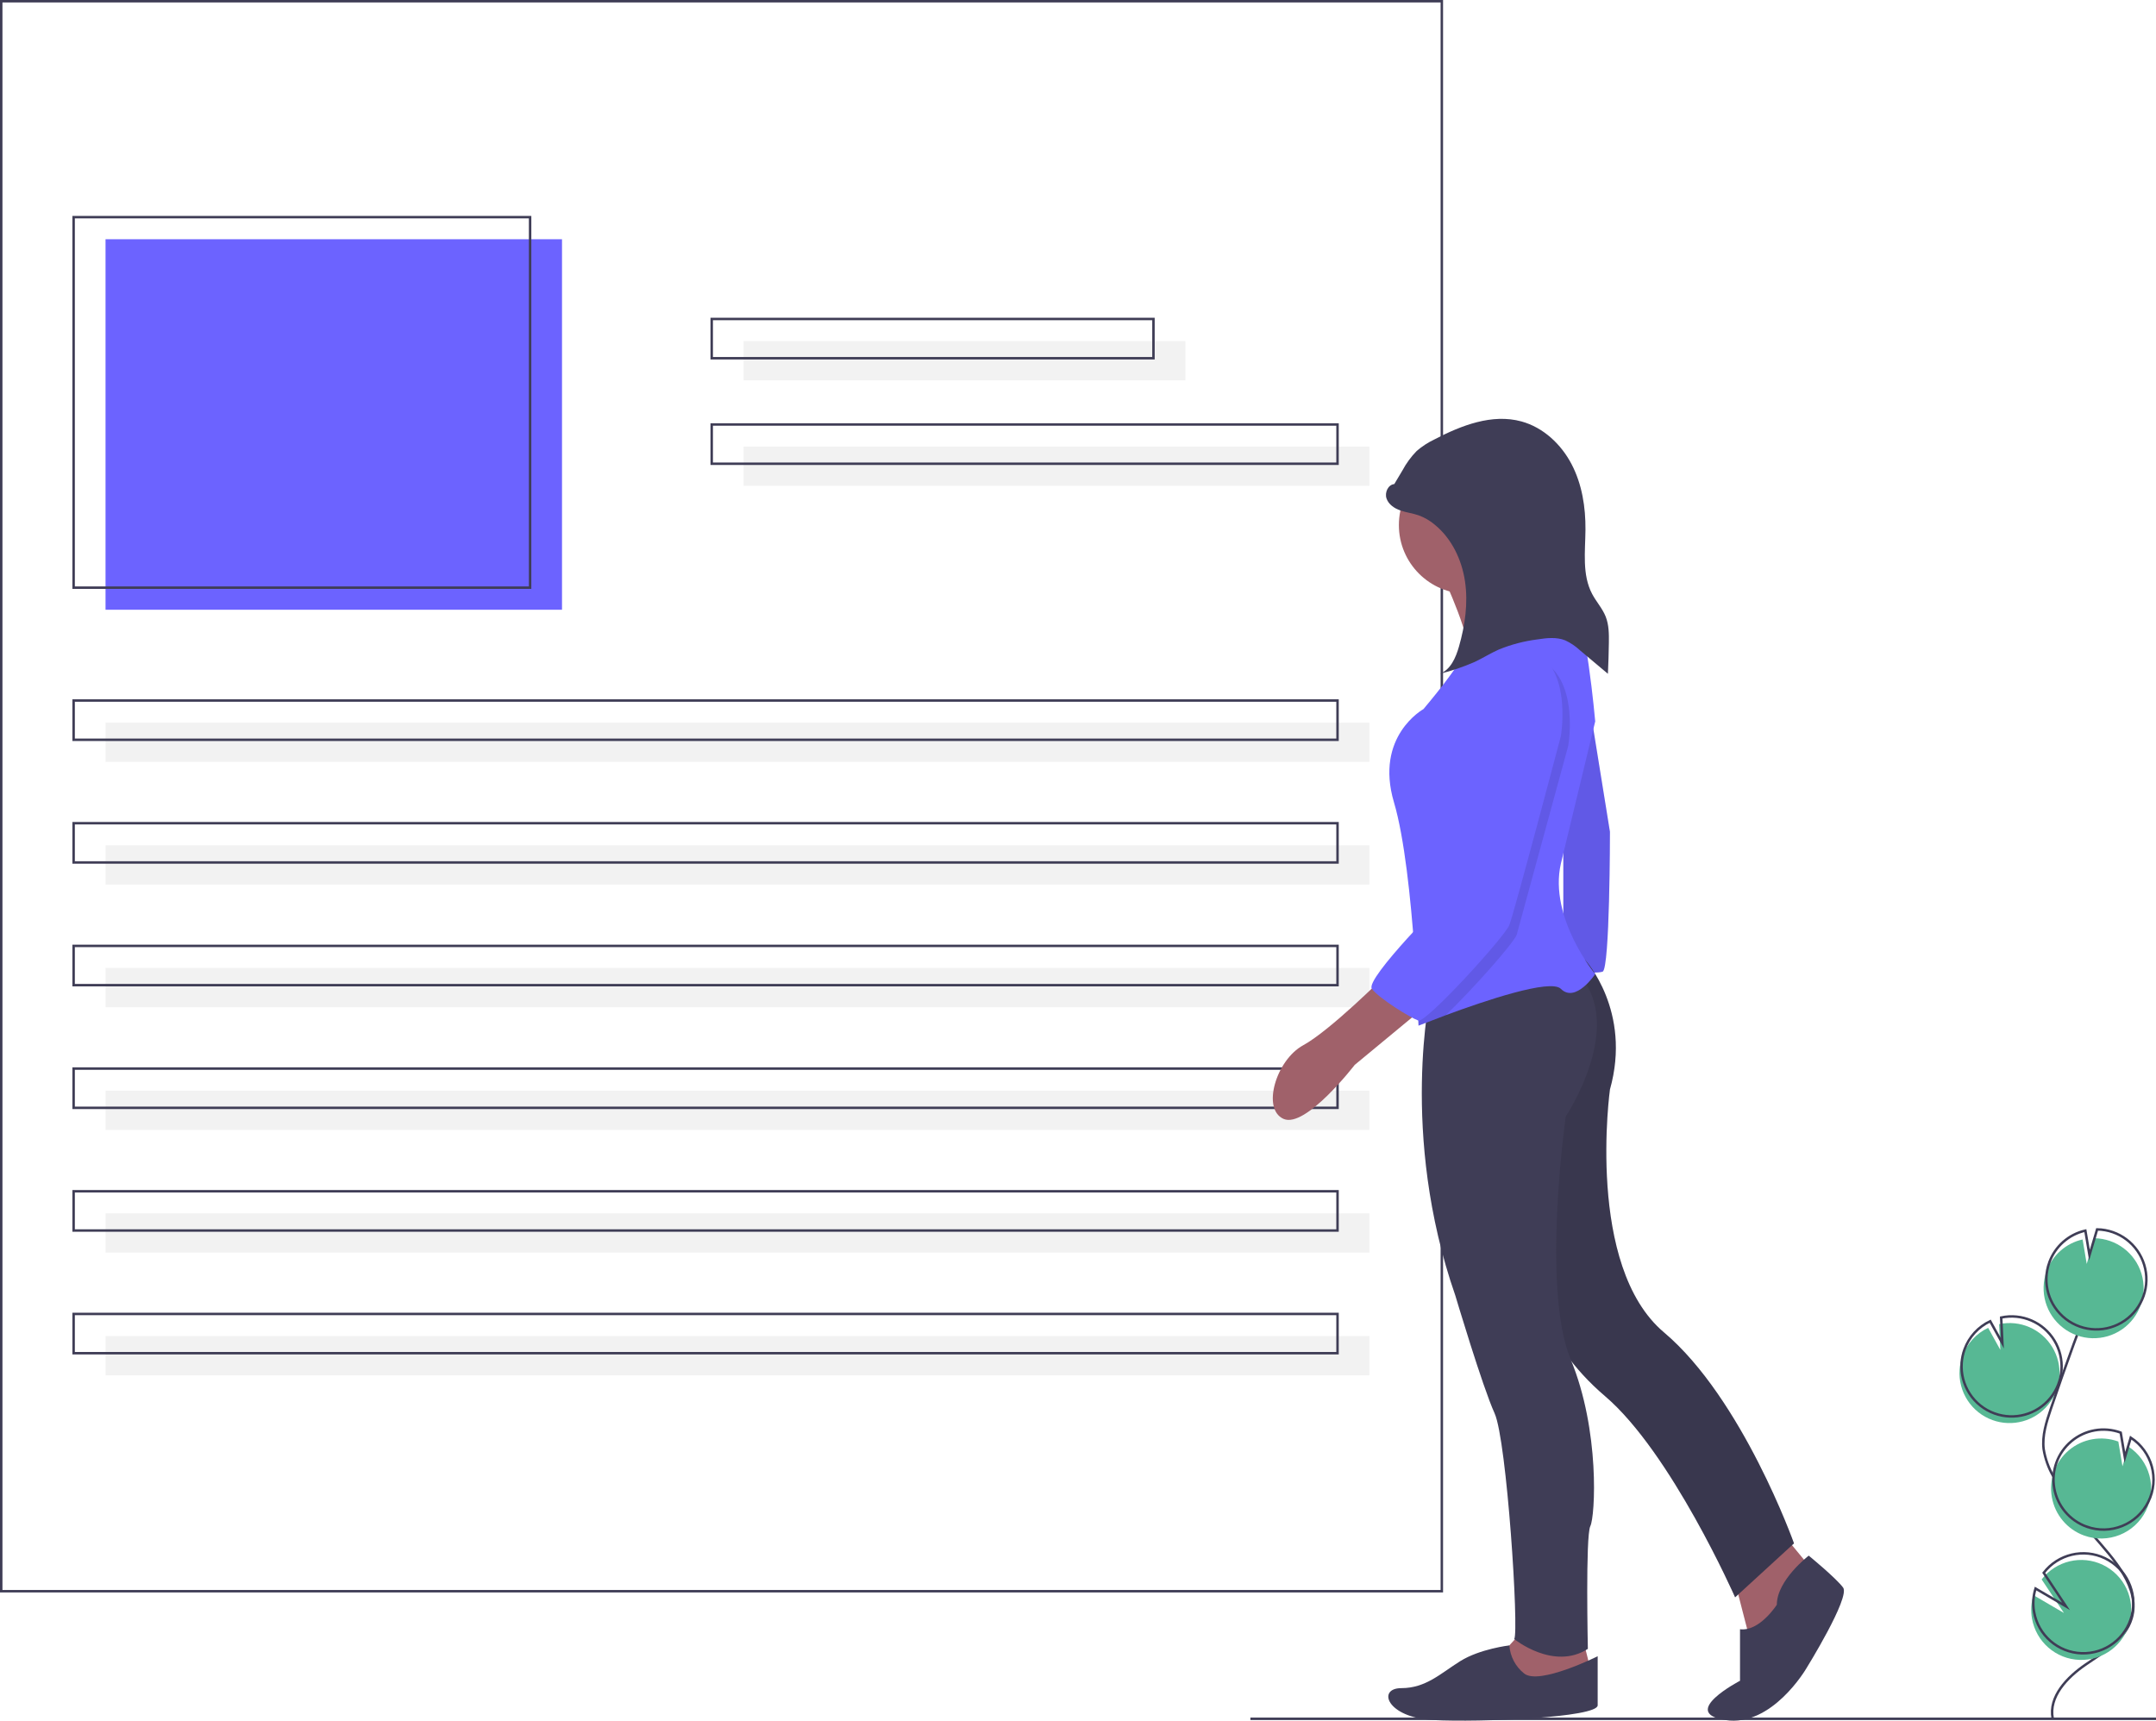
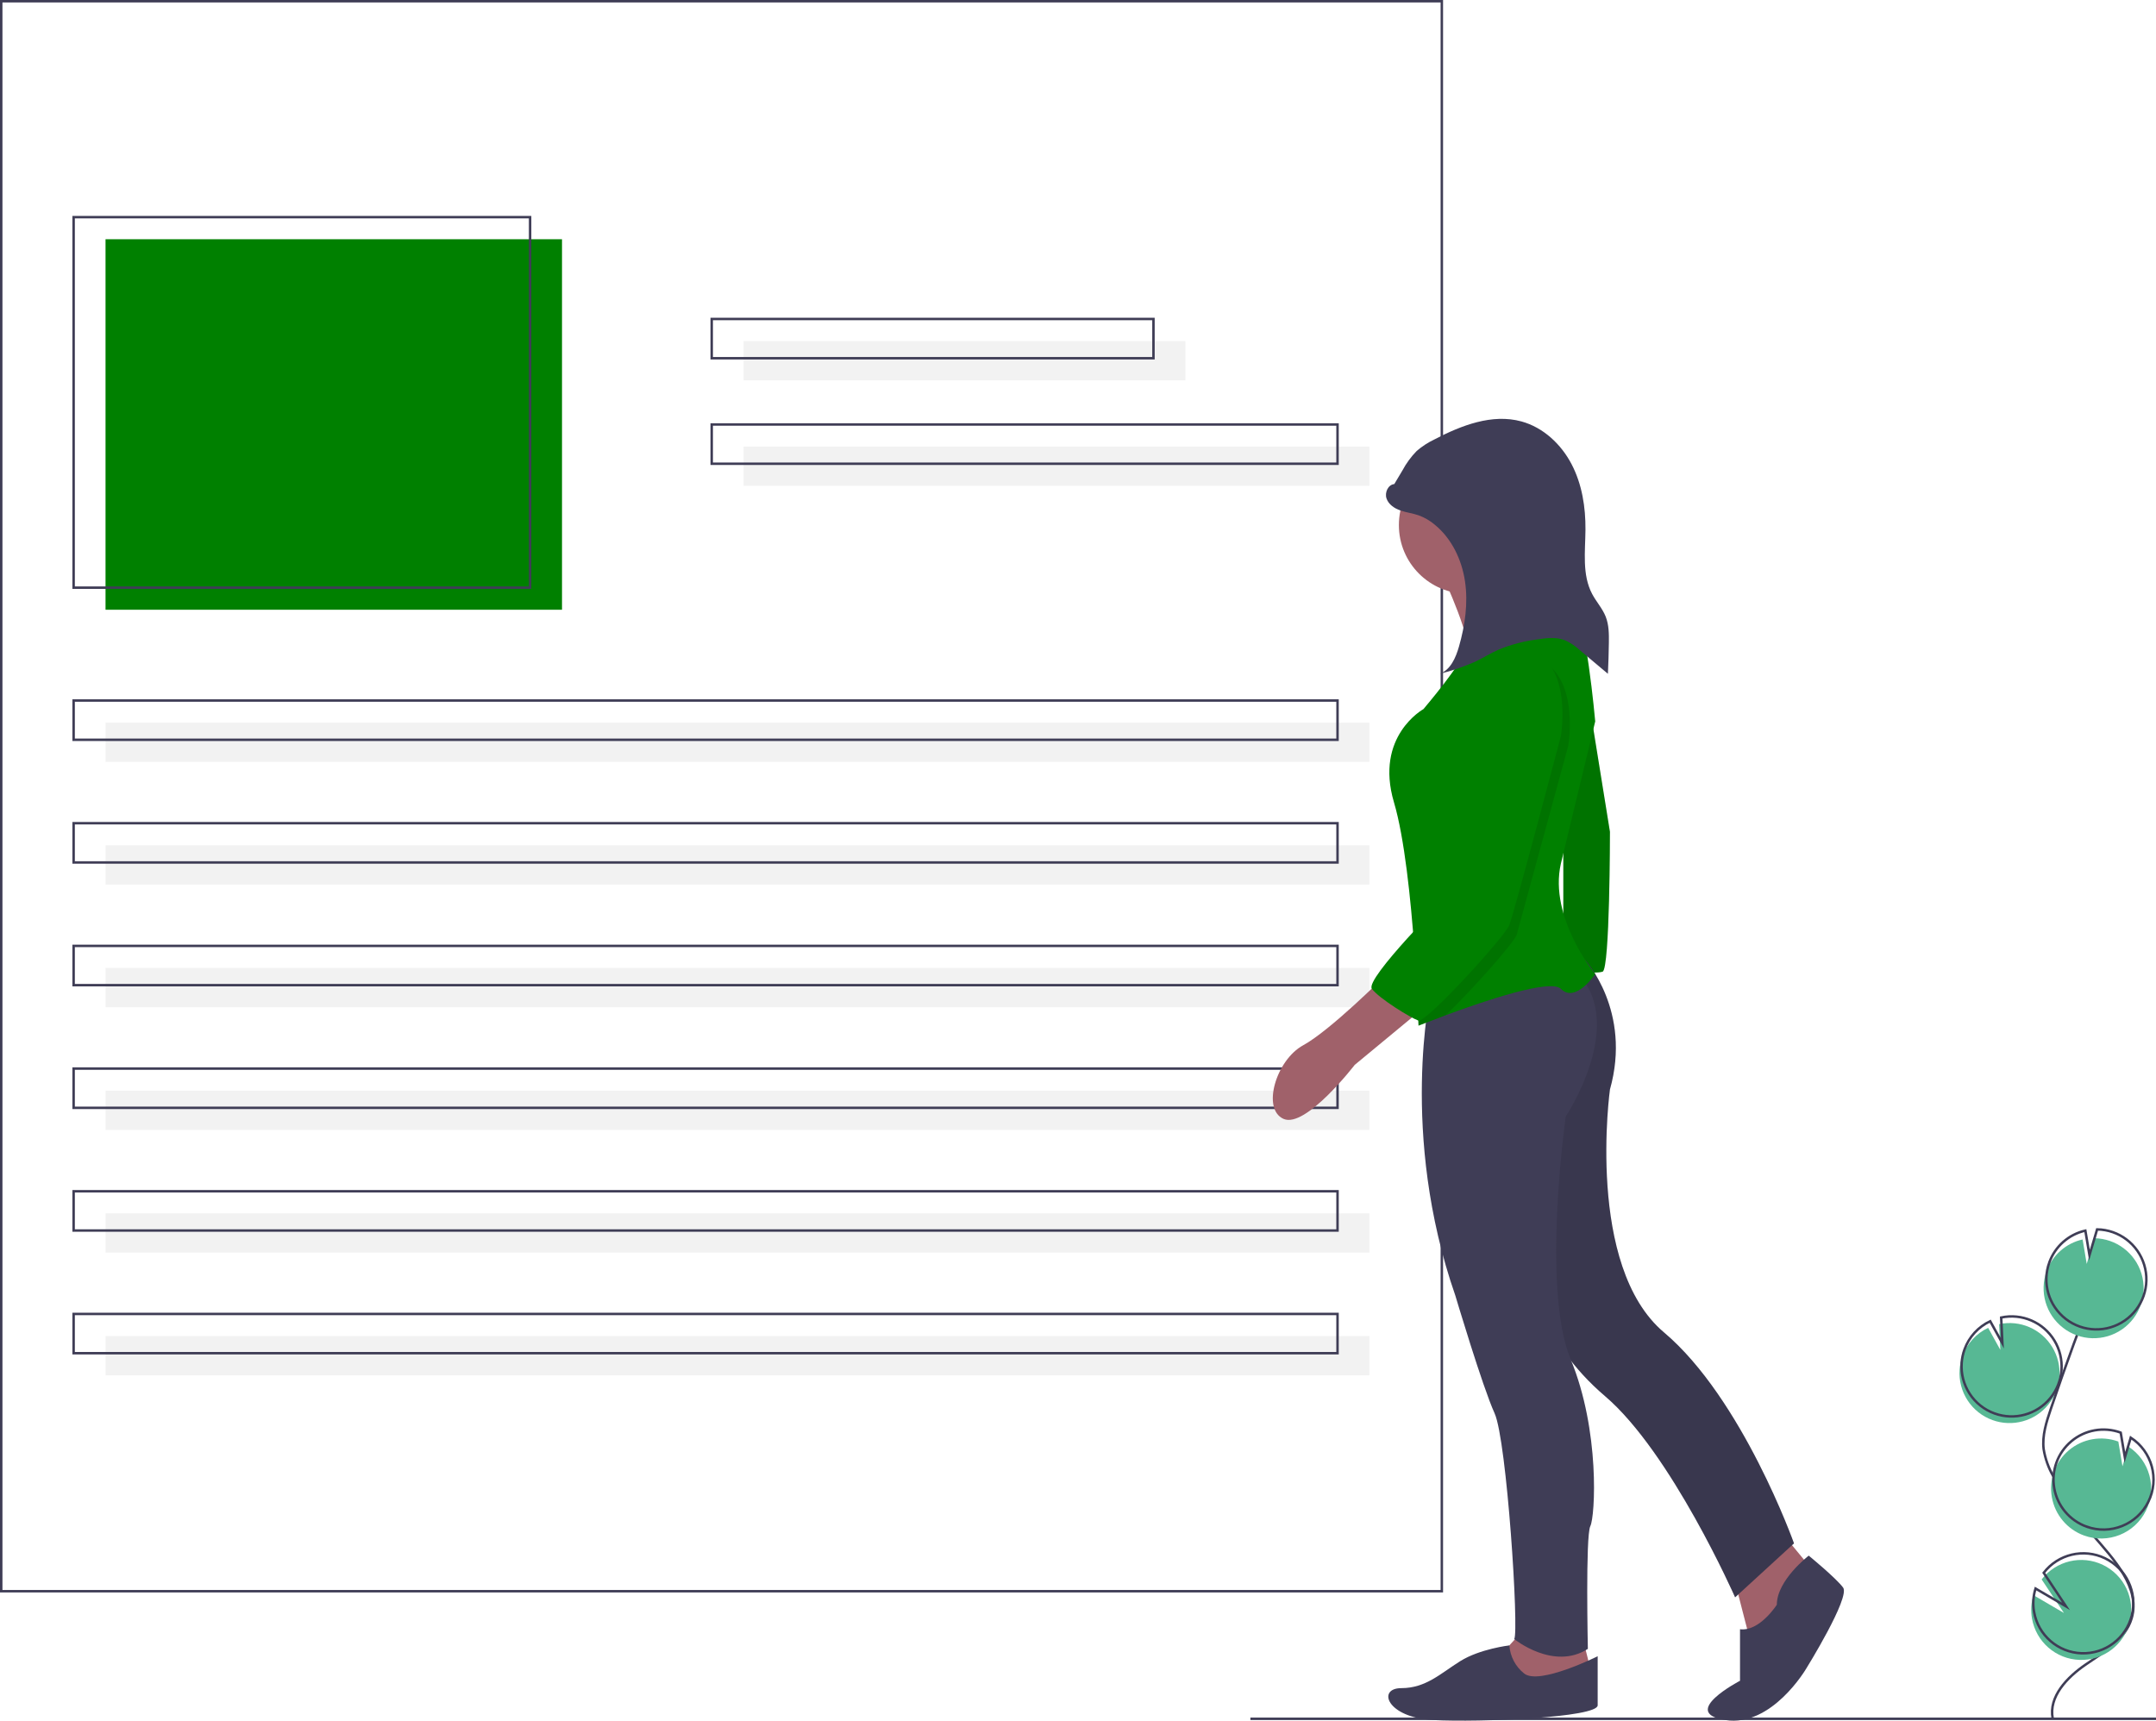
<svg xmlns="http://www.w3.org/2000/svg" xmlns:xlink="http://www.w3.org/1999/xlink" width="878.5" height="701.26">
-   <style>.B{fill:none}.C{stroke:#3f3d56}.D{stroke-miterlimit:10}.E{fill:#f2f2f2}.F{fill:#a0616a}.G{fill:#6c63ff}.H{fill:#57b894}.I{fill:#3f3d56}</style>
+   <style>.B{fill:none}.C{stroke:#3f3d56}.D{stroke-miterlimit:10}.E{fill:#f2f2f2}.F{fill:#a0616a}.G{fill:green}.H{fill:#57b894}.I{fill:#3f3d56}</style>
  <path d="M43 97.5h186v151H43z" class="G" />
  <path d="M43 294.5h515v16H43z" class="E" />
  <path d="M30 88.5h186v151H30z" class="B C D" />
  <path d="M303 139h180v16H303zm0 43h255v16H303z" class="E" />
  <path d="M290 130h180v16H290zm0 43h255v16H290zM30 285.5h515v16H30z" class="B C D" />
  <path d="M43 344.5h515v16H43z" class="E" />
  <path d="M30 335.5h515v16H30z" class="B C D" />
  <path d="M43 394.5h515v16H43z" class="E" />
  <path d="M30 385.5h515v16H30z" class="B C D" />
  <path d="M43 444.5h515v16H43z" class="E" />
  <path d="M30 435.5h515v16H30z" class="B C D" />
  <path d="M43 494.5h515v16H43z" class="E" />
  <path d="M30 485.5h515v16H30z" class="B C D" />
  <path d="M43 544.5h515v16H43z" class="E" />
  <g class="B C D">
    <path d="M30 535.5h515v16H30z" />
    <path d="M.5.5h587v648H.5z" />
  </g>
  <use xlink:href="#B" class="H" />
  <g class="B C D">
    <path d="M836.416 700.424c-1.752-8.922 5.84-16.83 13.34-21.973s16.262-10.193 18.82-18.917c3.677-12.54-7.276-24.023-15.802-33.926a122.71 122.71 0 0 1-16.182-24.05c-1.924-3.39-3.234-7.09-3.87-10.935-.672-5.558 1.113-11.09 2.912-16.39q8.99-26.492 19.223-52.54" />
    <use xlink:href="#B" x="0.839" y="-2.702" />
  </g>
  <use xlink:href="#C" class="H" />
  <use xlink:href="#C" x="1.119" y="-3.601" class="B C D" />
  <path d="M849.196 625.8c9.74 3.533 20.58-.804 25.196-10.08s1.535-20.54-7.158-26.177l-2.39 8.05-1.695-10.09c-.017-.008-.034-.014-.052-.02a20.38 20.38 0 0 0-27.029 22.72 20.38 20.38 0 0 0 13.128 15.599z" class="H" />
  <path d="M850.166 622.163c9.74 3.533 20.58-.804 25.196-10.08s1.535-20.54-7.158-26.177l-2.39 8.05-1.695-10.09c-.017-.008-.034-.014-.052-.02a20.38 20.38 0 0 0-27.026 22.72 20.38 20.38 0 0 0 13.125 15.599z" class="B C D" />
  <use xlink:href="#D" class="H" />
  <use xlink:href="#D" x="0.84" y="-2.701" class="B C D" />
  <path d="M588 235s12.5 26.5 10.5 34.5A21.9 21.9 0 0 0 600 284l23-1 21.5-20.5S612 240 614 229s-26 6-26 6z" class="F" />
  <path d="M646 277l10 62s0 56-3 57-16 0-16 0v-63l4-55z" class="G" />
  <path d="M646 277l10 62s0 56-3 57-16 0-16 0v-63l4-55z" opacity=".1" />
  <path d="M706 641l8 31 12-9 11-25-14-17-17 20z" class="F" />
  <g class="I">
    <path d="M737 634s-13 10-13 20c0 0-7 11-15 10v21s-25 13-6 16 33-21 33-21 18-29 15-33-14-13-14-13z" />
    <use xlink:href="#E" />
  </g>
  <use xlink:href="#E" opacity=".1" />
  <path d="M621 664l-10 11 4 9 12 4 21-8-3-12-24-4z" class="F" />
  <path d="M651 675s-24 12-30 7c-3.504-2.802-5.674-6.943-5.983-11.42 0 0-12.017 1.42-20.017 6.42s-14 11-24 11-6 12 13 13 67-1 67-6zm-68-271s-13 58 10 124c0 0 11 37 16 48s10 89 8 92c0 0 16 13 30 4 0 0-1-46 1-50s4-39-8-68-2-99-2-99 24-36 6-57z" class="I" />
  <circle cx="598" cy="214" r="28" class="F" />
  <path d="M650 397s-8 12-14 6c-4.23-4.23-31.3 4.96-46.93 10.75L578 418s-.43-13.86-1.7-31.4c-1.46-20.14-4.02-45.16-8.3-59.6-8-27 12-38 12-38s17-20 16-23 45-18 45-18c5 1 9 46 9 46l-14 58c-5 22 14 45 14 45z" class="G" />
  <path d="M564 398s-22 22-33 28-17 26-8 30 29-22 29-22l29-24z" class="F" />
  <path d="M568.157 197.278c-2.558.228-4.02 3.45-3.194 5.88s3.198 4.022 5.622 4.873 5.014 1.14 7.44 1.983c2.413.882 4.652 2.182 6.614 3.84 6.912 5.66 11.005 14.286 12.308 23.125s.004 17.896-2.452 26.486c-1.302 4.55-3.427 9.537-7.875 11.154 4.862-1.2 9.613-2.812 14.202-4.816 3.363-1.584 6.52-3.59 9.92-5.094a62.19 62.19 0 0 1 15.705-4.118c3.786-.59 7.787-1.04 11.342.39a22.8 22.8 0 0 1 5.945 4.009l11.435 9.608q.3-6.266.394-12.54c.056-3.635.04-7.375-1.298-10.755-1.322-3.337-3.834-6.057-5.514-9.228-4.158-7.847-2.803-17.3-2.726-26.18.08-9.195-1.4-18.565-5.657-26.715s-11.525-14.975-20.4-17.415c-11.95-3.29-24.545 1.606-35.53 7.347-2.585 1.23-4.994 2.798-7.164 4.664a34.82 34.82 0 0 0-5.824 7.941l-5.438 9.112" class="I" />
  <path d="M639 304l-21 77c-1.44 3.6-18.38 22.7-28.93 32.75L578 418s-.43-13.86-1.7-31.4c8.14-9.03 16.7-17.6 16.7-17.6s9-55 8-76 20-26 20-26c24 3 18 37 18 37z" opacity=".1" />
  <path d="M618 263s-21 5-20 26-8 76-8 76-34 34-31 38 15.853 11.864 18.927 12.932S613 382 615 377s21-77 21-77 6-34-18-37z" class="G" />
  <path d="M509.5 700.5h369" class="B C D" />
  <defs>
    <path id="B" d="M811.858 578.75c8.135 2.957 17.25.454 22.735-6.244s6.138-16.13 1.633-23.52-13.188-11.13-21.654-9.326l.5 10.49-4.963-8.99c-4.87 2.29-8.635 6.418-10.463 11.48-.65 1.773-1.044 3.63-1.172 5.513a20.38 20.38 0 0 0 13.374 20.596z" />
    <path id="C" d="M833.925 518.068a20.36 20.36 0 0 1 14.67-12.925l1.678 9.973 3.11-10.475a20.38 20.38 0 0 1 11.271 37.152 20.38 20.38 0 0 1-30.731-23.726z" />
    <path id="D" d="M827.977 659.658c1.667 9.487 9.75 16.51 19.378 16.834s18.165-6.14 20.467-15.492-2.262-19.04-10.94-23.22-19.098-1.71-24.977 5.918l9.08 13.668-12.408-7.255a20.19 20.19 0 0 0-.601 9.547z" />
    <path id="E" d="M645.926 391.273S665 412 656 444c0 0-10 72 22 99s53 86 53 86l-24 22s-26-59-53-82-30-49-30-49v-91l-5-38z" />
  </defs>
</svg>
